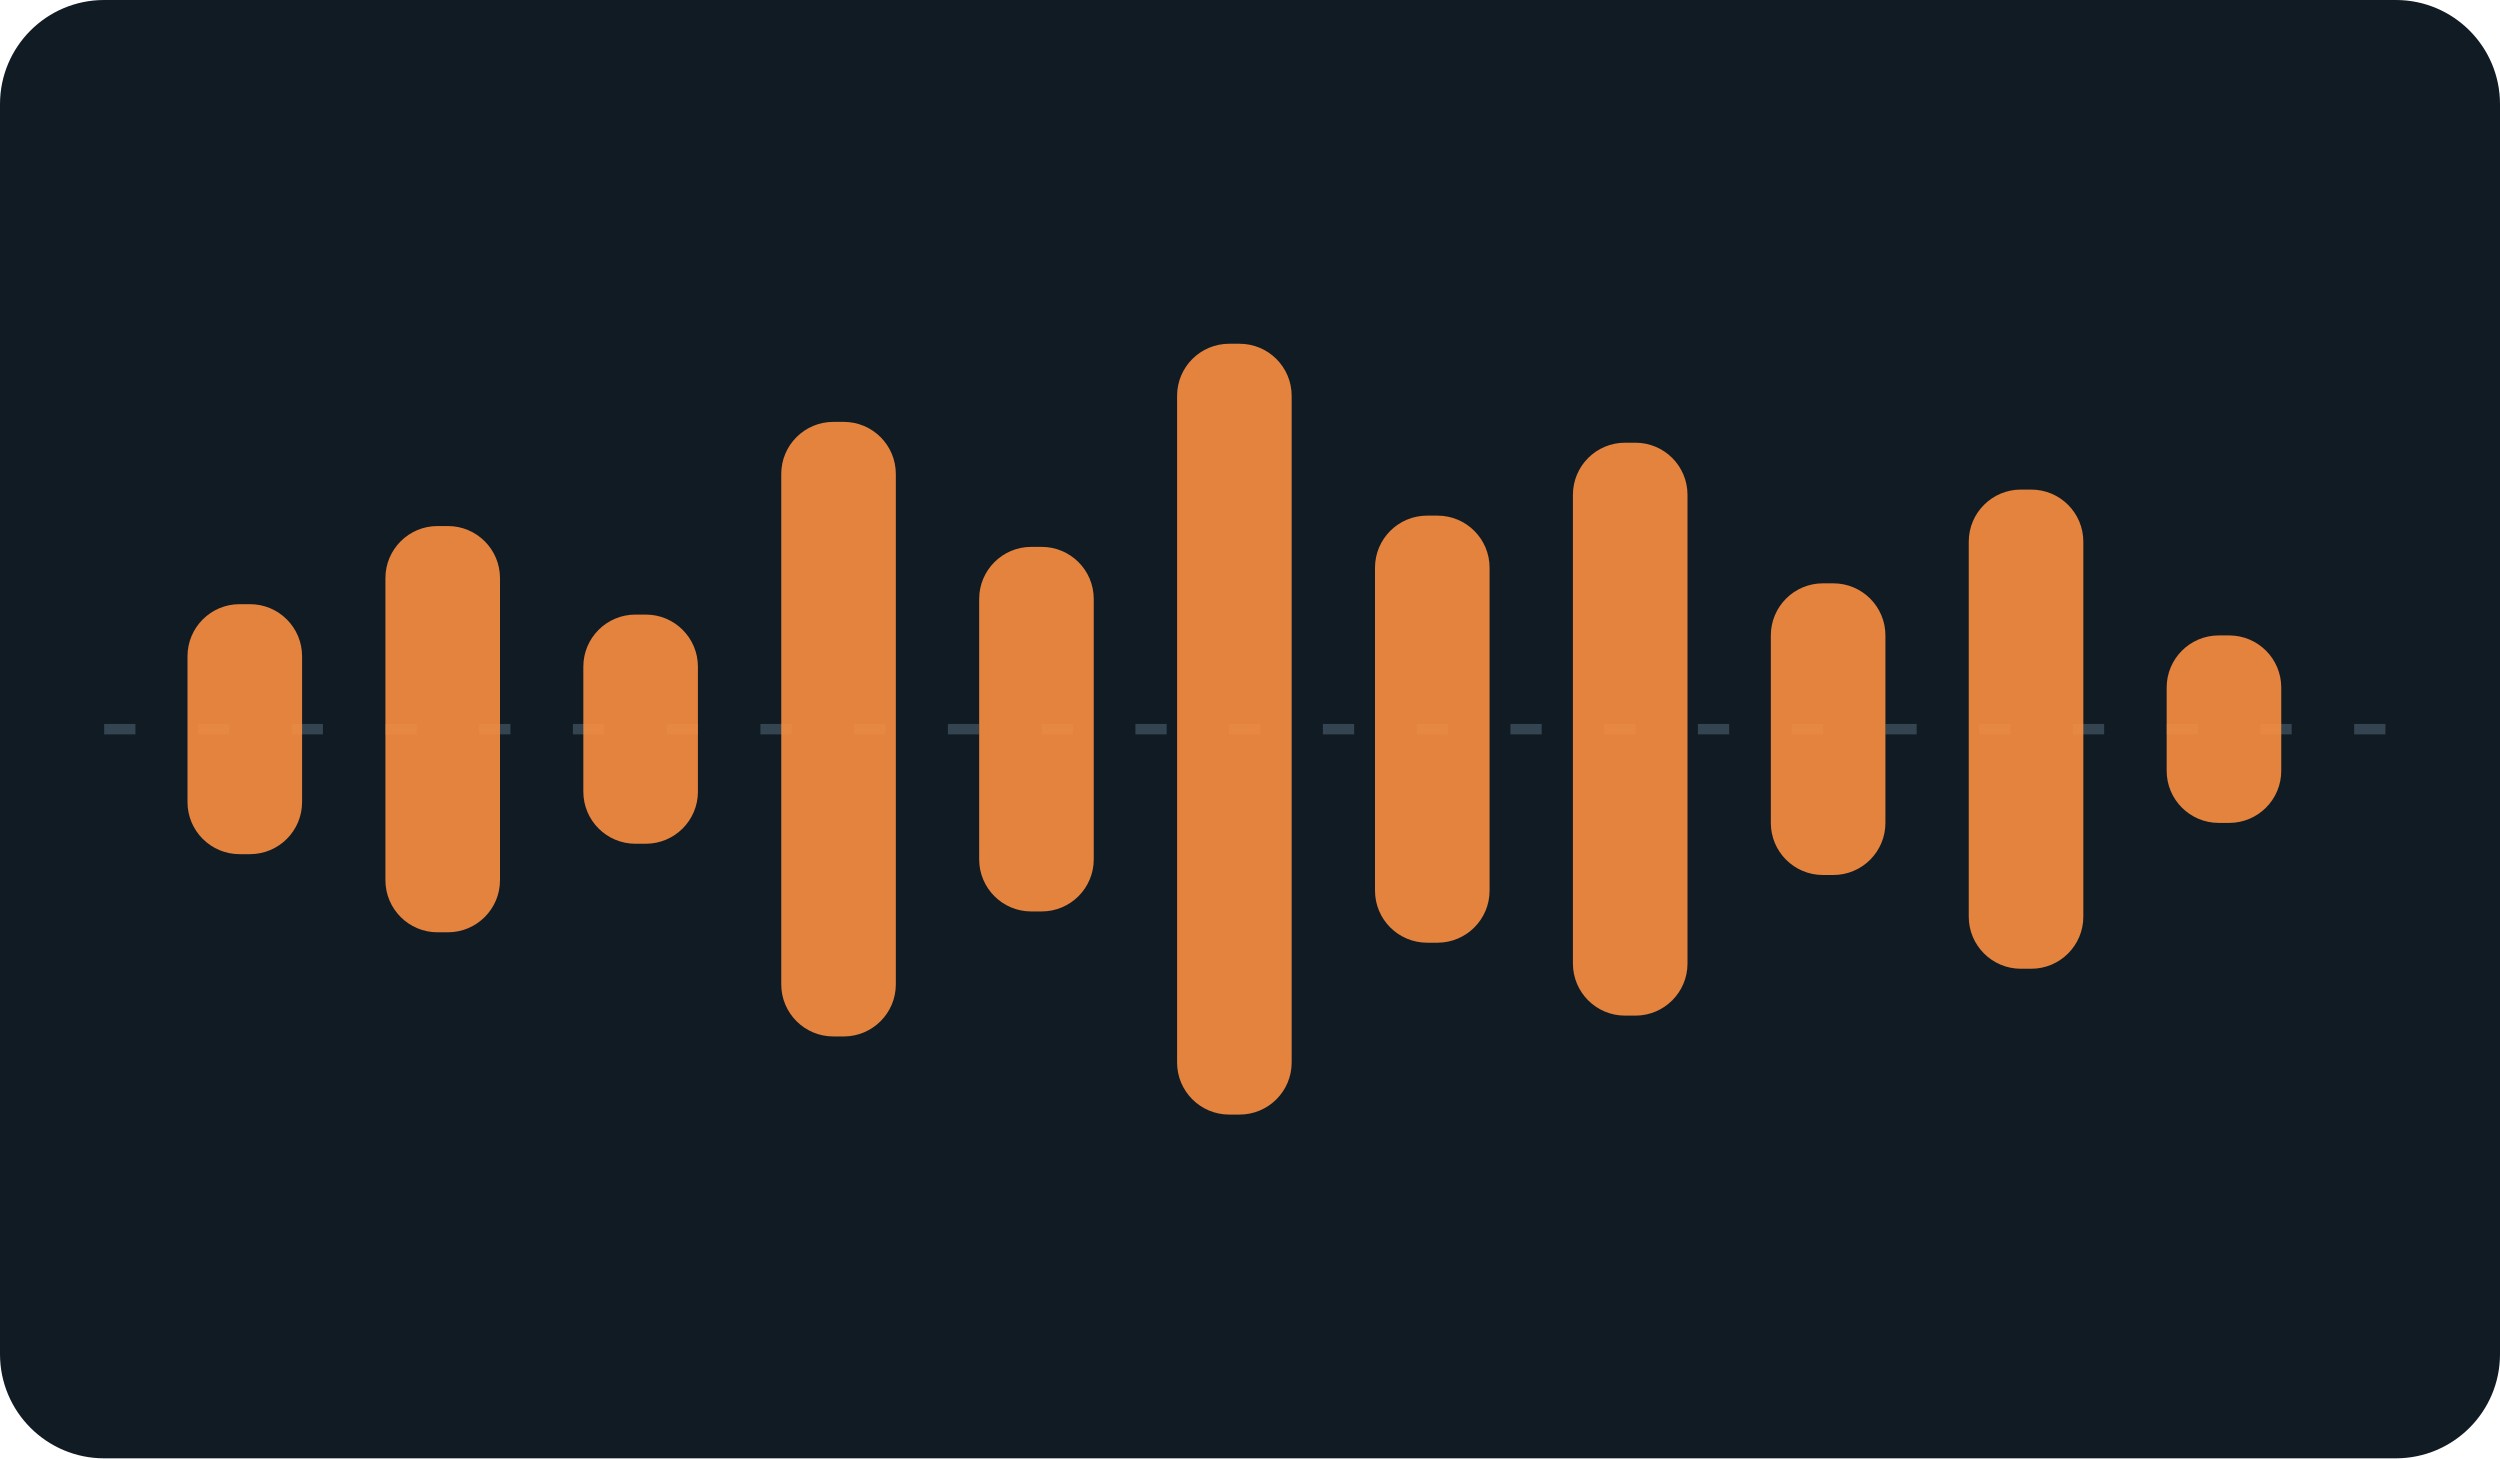
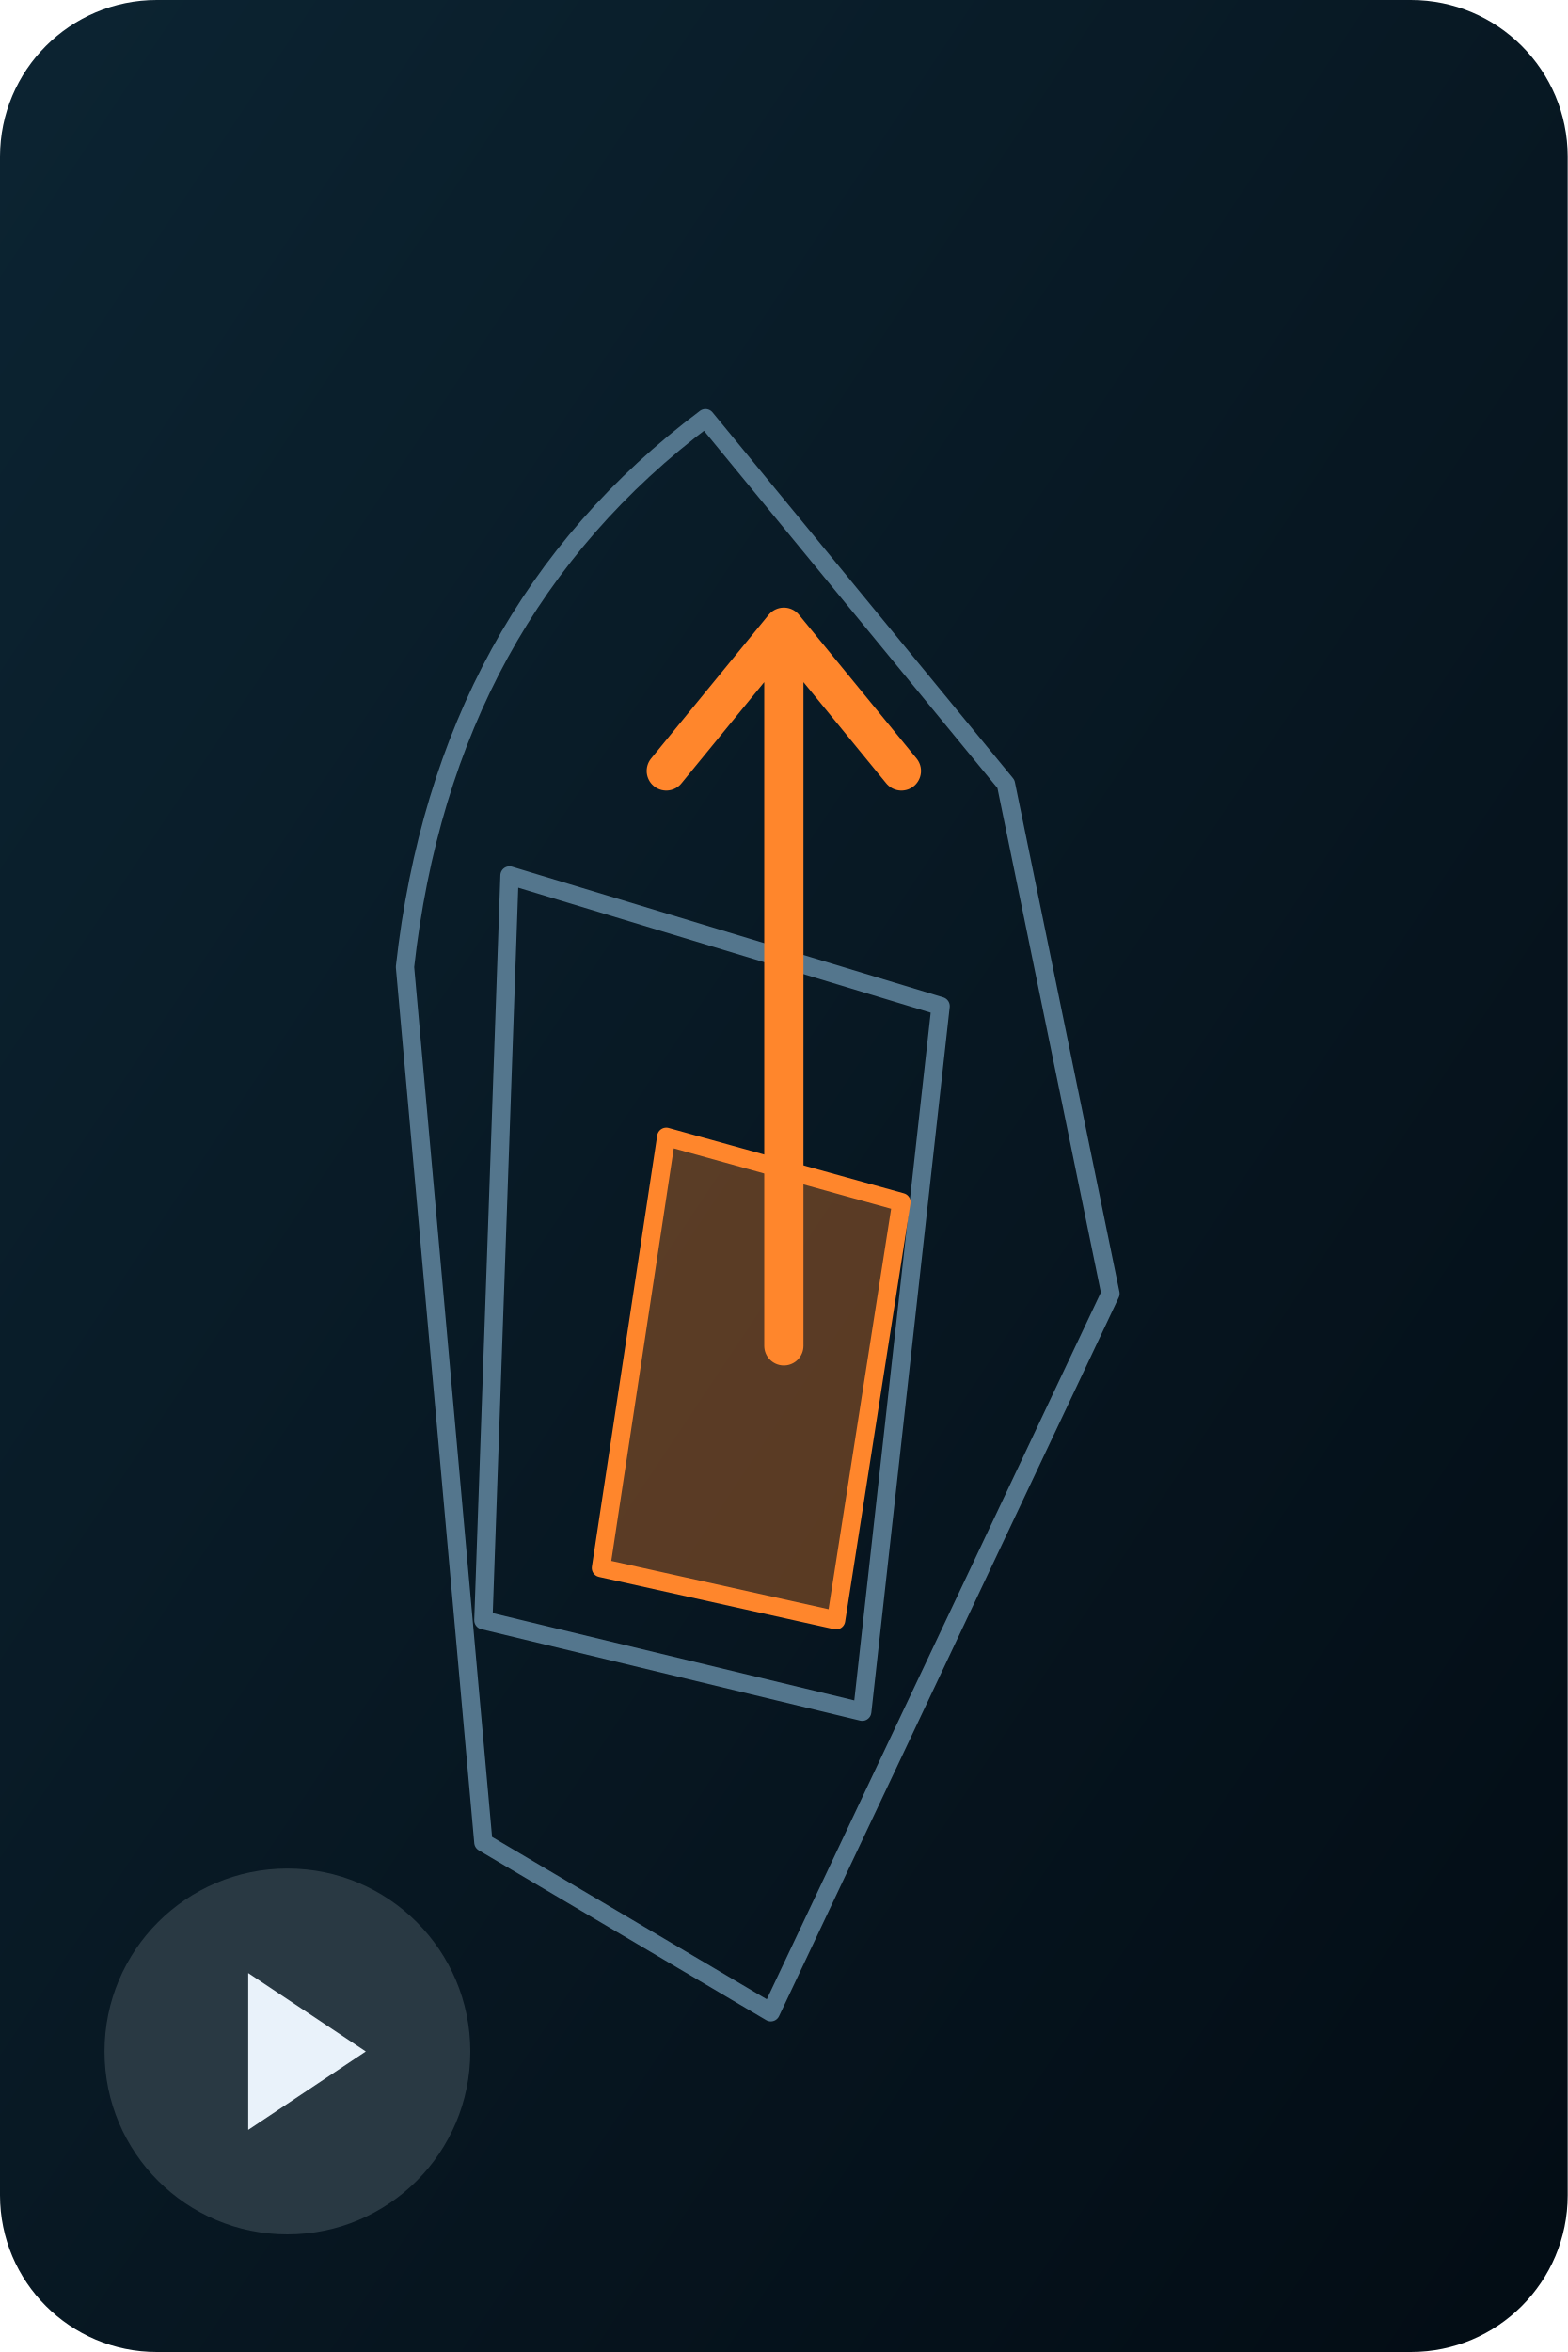
- <svg xmlns="http://www.w3.org/2000/svg" width="240" height="140" viewBox="0 0 240 140" role="img" aria-label="draw acoustic waveform">
-   <rect width="240" height="140" rx="10" fill="#111b24" />
-   <path d="M10 70H230" stroke="#344450" stroke-dasharray="3 6" />
-   <rect x="18" y="58" width="11" height="24" rx="5" fill="#ff9141" opacity=".88">
-     <animate attributeName="height" values="24;33.6;24" dur="1s" repeatCount="indefinite" />
-     <animate attributeName="y" values="58;53.2;58" dur="1s" repeatCount="indefinite" />
-   </rect>
-   <rect x="37" y="50.5" width="11" height="39" rx="5" fill="#ff9141" opacity=".88">
-     <animate attributeName="height" values="39;54.6;39" dur="1.17s" repeatCount="indefinite" />
-     <animate attributeName="y" values="50.5;42.7;50.5" dur="1.17s" repeatCount="indefinite" />
-   </rect>
-   <rect x="56" y="59" width="11" height="22" rx="5" fill="#ff9141" opacity=".88">
-     <animate attributeName="height" values="22;30.8;22" dur="1.34s" repeatCount="indefinite" />
-     <animate attributeName="y" values="59;54.6;59" dur="1.34s" repeatCount="indefinite" />
-   </rect>
-   <rect x="75" y="40.5" width="11" height="59" rx="5" fill="#ff9141" opacity=".88">
-     <animate attributeName="height" values="59;82.6;59" dur="1s" repeatCount="indefinite" />
-     <animate attributeName="y" values="40.5;28.7;40.5" dur="1s" repeatCount="indefinite" />
-   </rect>
-   <rect x="94" y="52.5" width="11" height="35" rx="5" fill="#ff9141" opacity=".88">
-     <animate attributeName="height" values="35;49;35" dur="1.17s" repeatCount="indefinite" />
-     <animate attributeName="y" values="52.5;45.5;52.5" dur="1.17s" repeatCount="indefinite" />
-   </rect>
-   <rect x="113" y="33" width="11" height="74" rx="5" fill="#ff9141" opacity=".88">
-     <animate attributeName="height" values="74;102;74" dur="1.34s" repeatCount="indefinite" />
-     <animate attributeName="y" values="33;19;33" dur="1.34s" repeatCount="indefinite" />
-   </rect>
-   <rect x="132" y="49.5" width="11" height="41" rx="5" fill="#ff9141" opacity=".88">
-     <animate attributeName="height" values="41;57.4;41" dur="1s" repeatCount="indefinite" />
-     <animate attributeName="y" values="49.5;41.3;49.5" dur="1s" repeatCount="indefinite" />
-   </rect>
-   <rect x="151" y="42.5" width="11" height="55" rx="5" fill="#ff9141" opacity=".88">
-     <animate attributeName="height" values="55;77;55" dur="1.17s" repeatCount="indefinite" />
-     <animate attributeName="y" values="42.5;31.5;42.5" dur="1.17s" repeatCount="indefinite" />
-   </rect>
-   <rect x="170" y="56" width="11" height="28" rx="5" fill="#ff9141" opacity=".88">
-     <animate attributeName="height" values="28;39.2;28" dur="1.34s" repeatCount="indefinite" />
-     <animate attributeName="y" values="56;50.4;56" dur="1.34s" repeatCount="indefinite" />
-   </rect>
-   <rect x="189" y="47" width="11" height="46" rx="5" fill="#ff9141" opacity=".88">
-     <animate attributeName="height" values="46;64.4;46" dur="1s" repeatCount="indefinite" />
-     <animate attributeName="y" values="47;37.8;47" dur="1s" repeatCount="indefinite" />
-   </rect>
-   <rect x="208" y="61" width="11" height="18" rx="5" fill="#ff9141" opacity=".88">
-     <animate attributeName="height" values="18;25.2;18" dur="1.17s" repeatCount="indefinite" />
-     <animate attributeName="y" values="61;57.4;61" dur="1.17s" repeatCount="indefinite" />
-   </rect>
-   <style>@media(prefers-reduced-motion:reduce){animate{display:none}}</style>
+ <svg xmlns="http://www.w3.org/2000/svg" viewBox="0 0 120 180" role="img" aria-label="Illustrative draw sound cue">
+   <defs>
+     <linearGradient id="bg" x2="1" y2="1">
+       <stop stop-color="#0c2432" />
+       <stop offset="1" stop-color="#030c14" />
+     </linearGradient>
+   </defs>
+   <rect width="120" height="180" rx="12" fill="url(#bg)" />
+   <g fill="none" stroke="#54768d" stroke-width="1.4" stroke-linecap="round" stroke-linejoin="round">
+     <path d="M54 32q-20 15-23 42l6 67 22 13 26-55-8-39z" />
+     <path d="M39 67l33 10-6 54-29-7z" />
+     <path class="accent" d="M51 87l18 5-5 32-18-4z" />
+     <path class="motion" d="M60 103V48m-9 11 9-11 9 11" />
+   </g>
+   <circle cx="22" cy="157" r="14" fill="#293943" />
+   <path d="m19 151 9 6-9 6z" fill="#e9f2fa" />
+   <style>.accent{stroke:#ff862c;fill:#ff862c55}.motion{stroke:#ff862c;stroke-width:3;animation:cue 2s ease-in-out infinite}@keyframes cue{50%{transform:translateY(-5px)}}@media(prefers-reduced-motion:reduce){.motion{animation:none}}</style>
+   <animate attributeName="opacity" values="1;1;1" dur="2s" repeatCount="indefinite" />
</svg>
